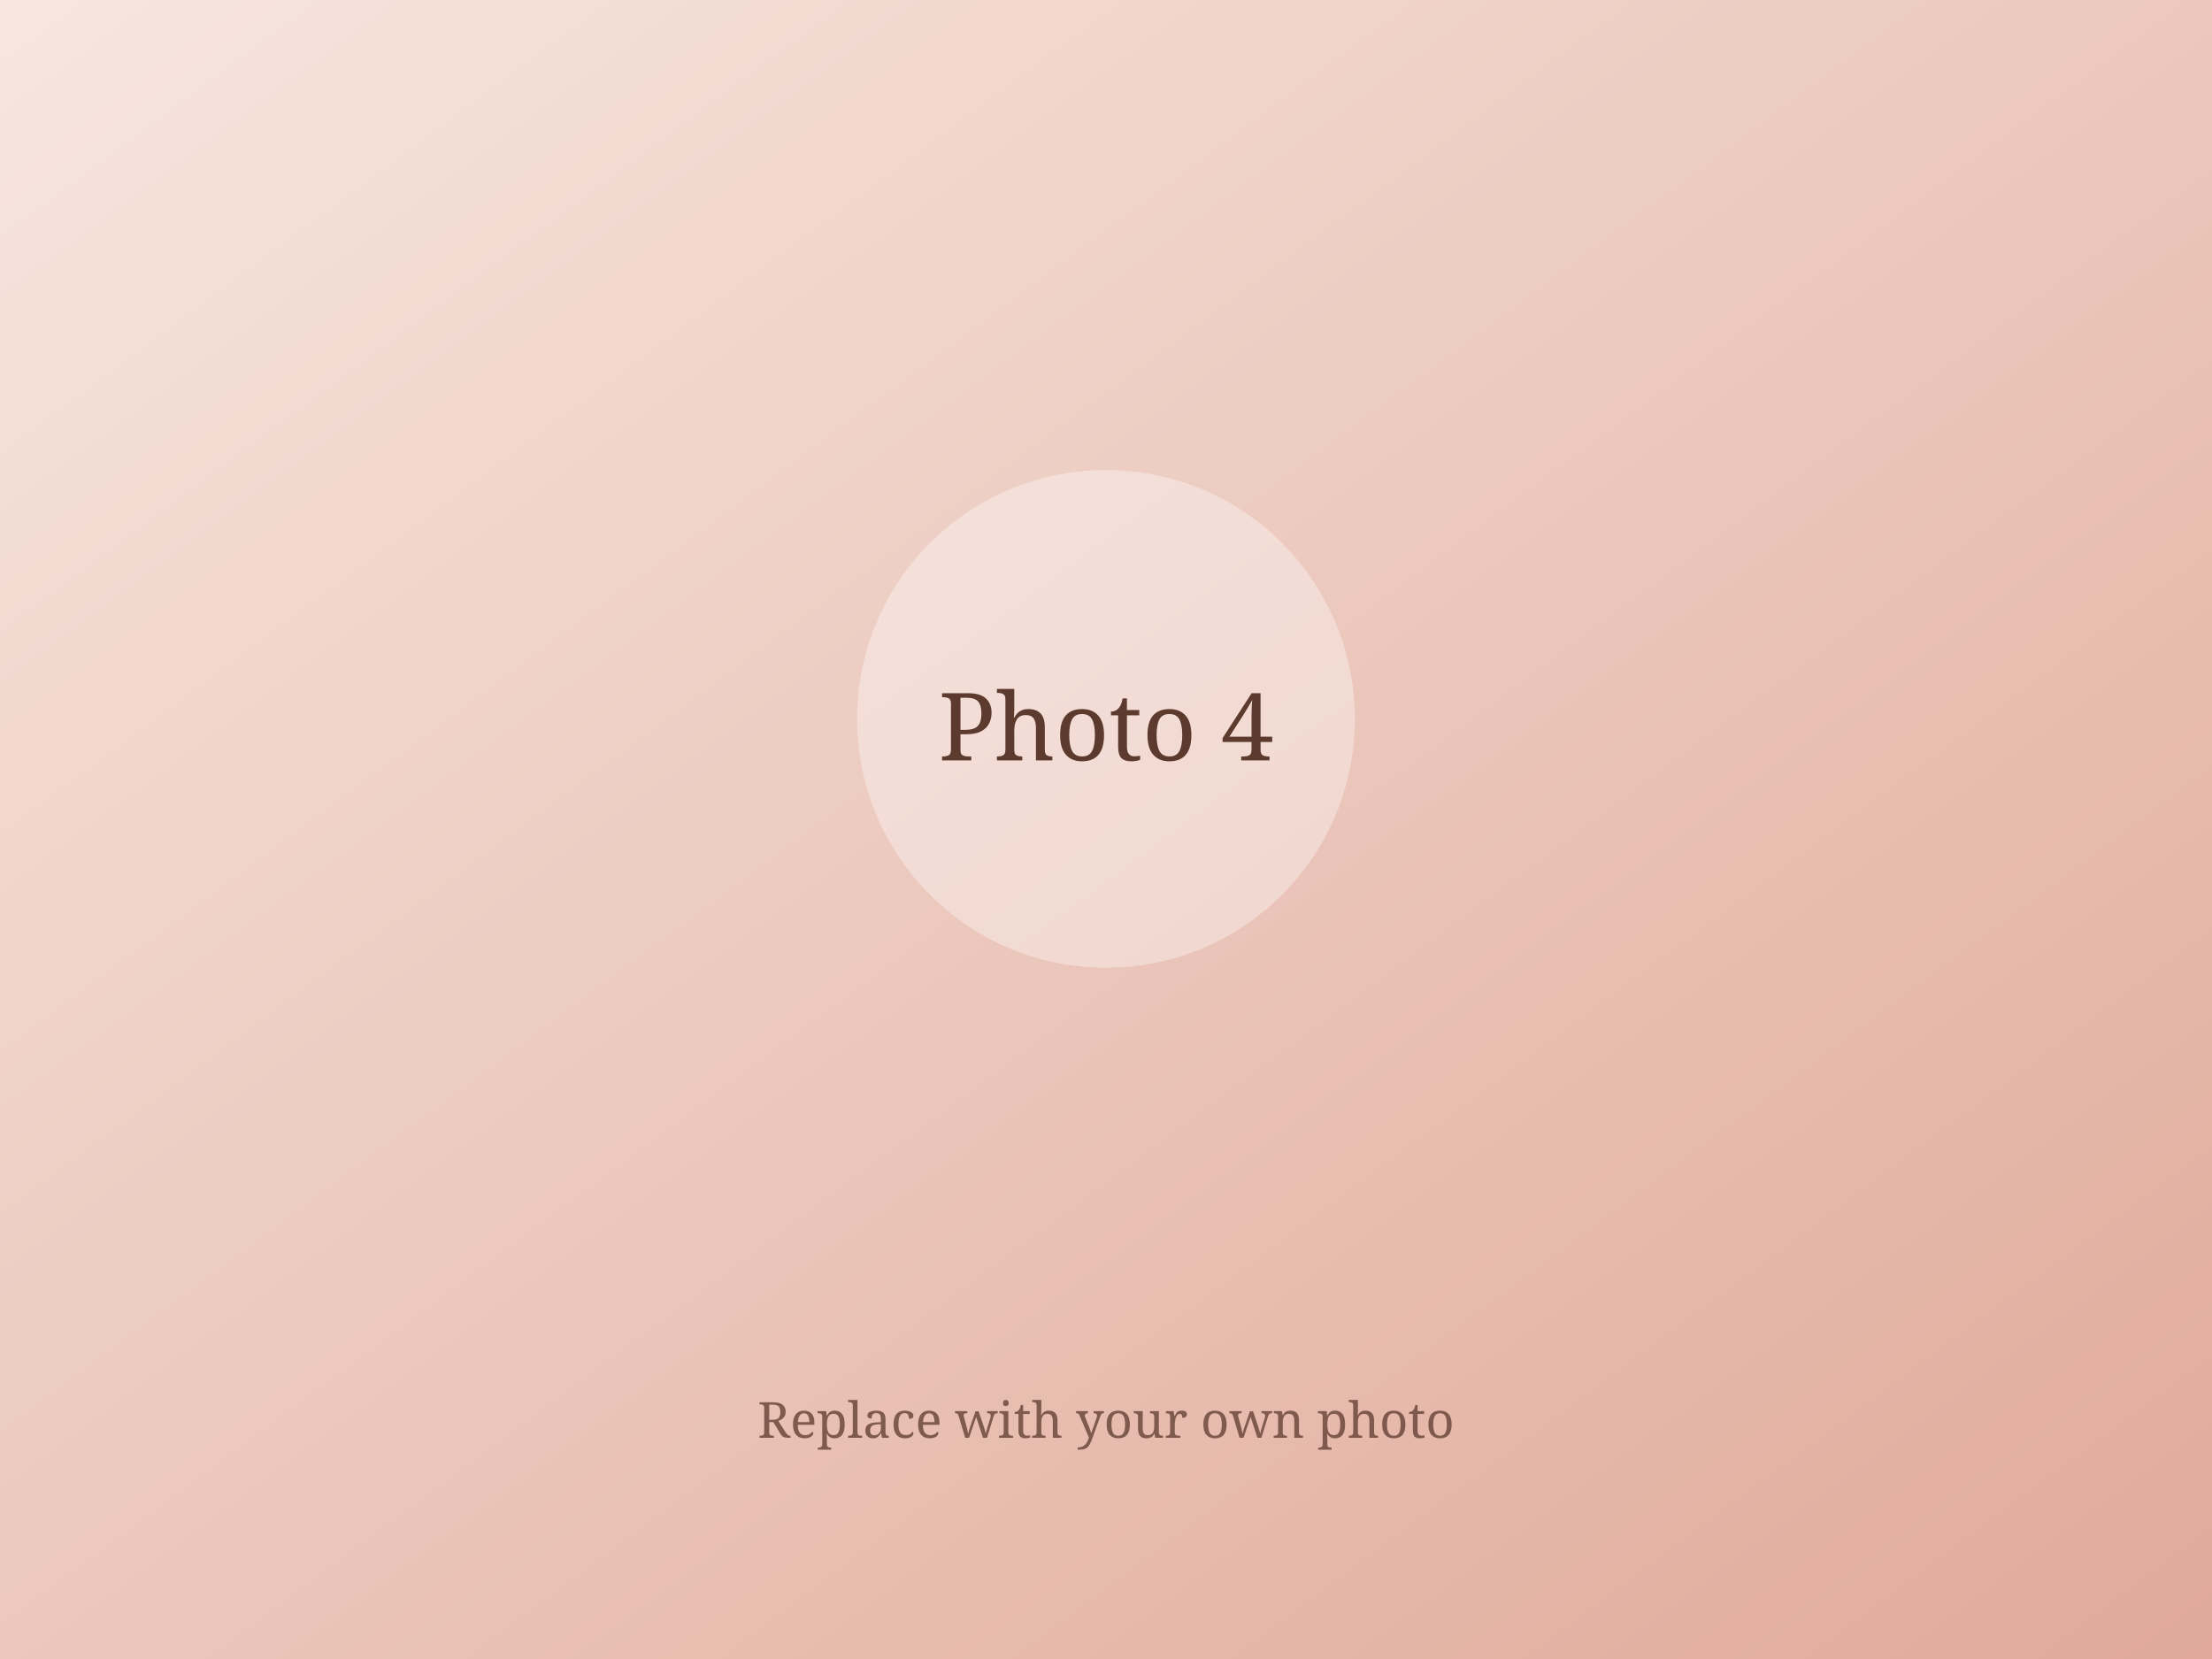
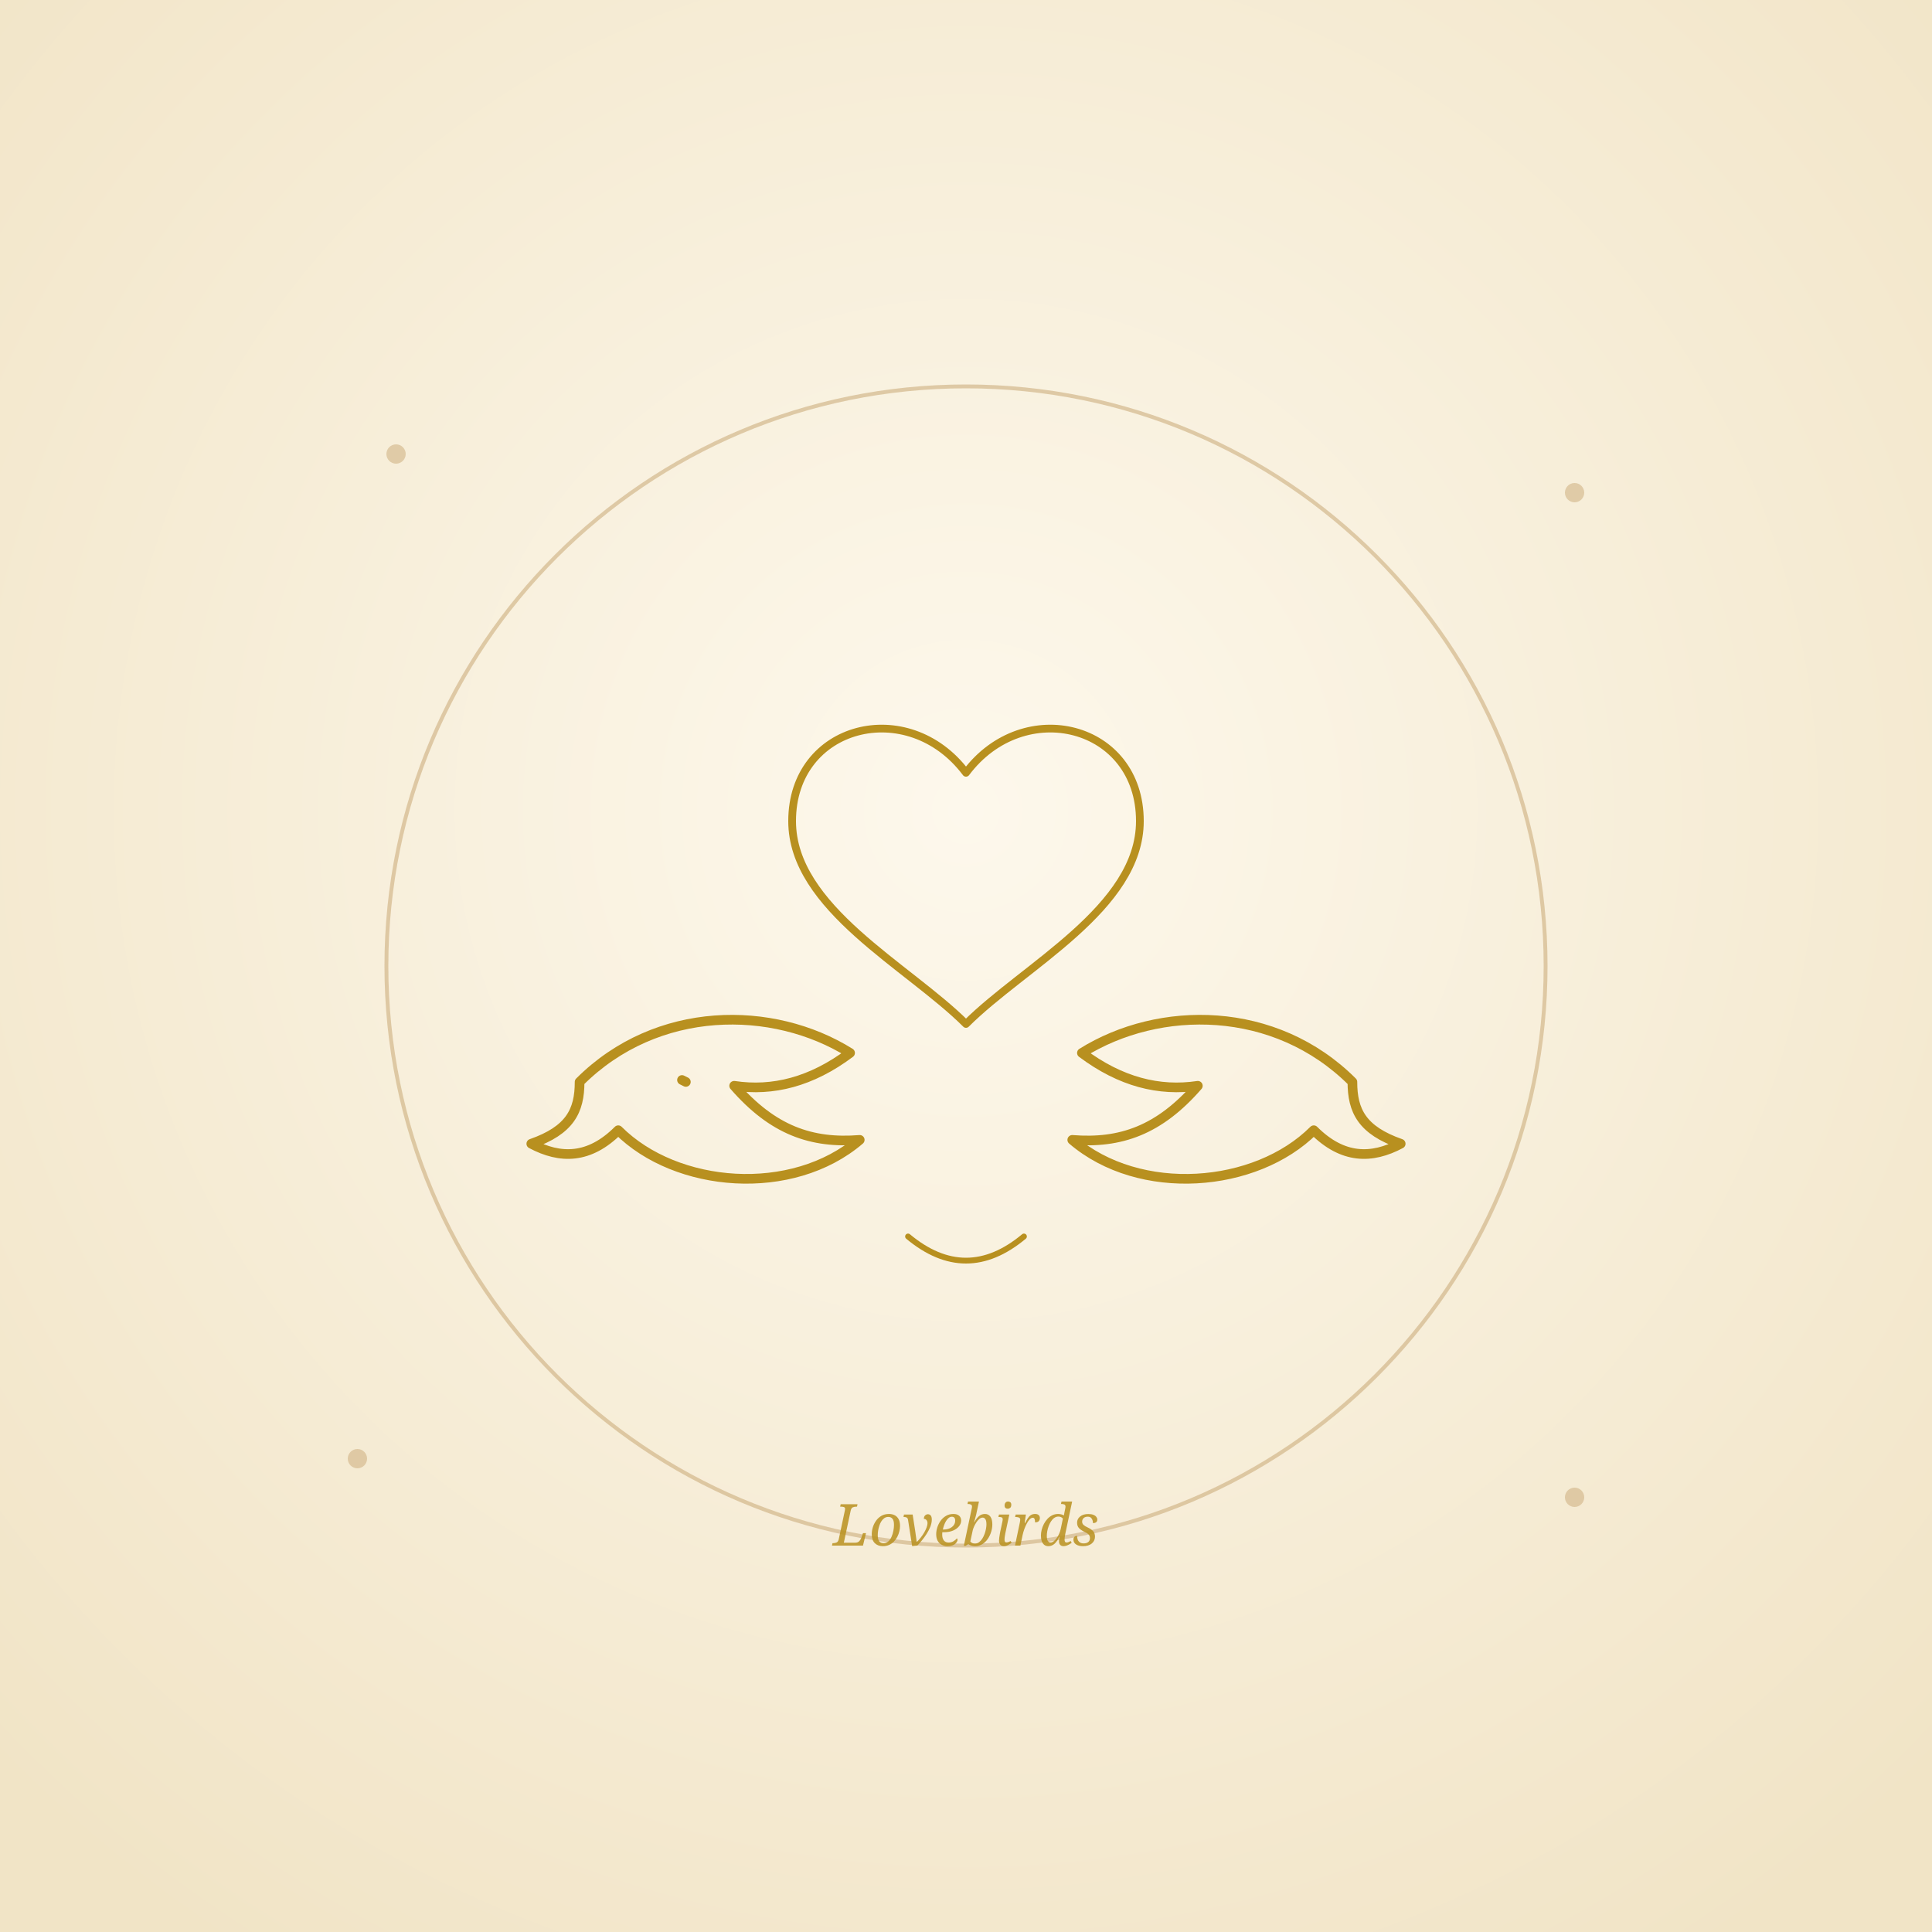
- <svg xmlns="http://www.w3.org/2000/svg" viewBox="0 0 800 600" width="800" height="600">
+ <svg xmlns="http://www.w3.org/2000/svg" viewBox="0 0 1000 1000" width="1000" height="1000">
  <defs>
-     <linearGradient id="g4" x1="0" y1="0" x2="1" y2="1">
-       <stop offset="0%" stop-color="#f7e6df" />
-       <stop offset="100%" stop-color="#e0a999" />
-     </linearGradient>
+     <radialGradient id="bg4" cx="50%" cy="42%" r="70%">
+       <stop offset="0%" stop-color="#fdf8ec" />
+       <stop offset="100%" stop-color="#f1e4c6" />
+     </radialGradient>
  </defs>
-   <rect width="800" height="600" fill="url(#g4)" />
-   <circle cx="400" cy="260" r="90" fill="#ffffff" opacity="0.35" />
-   <text x="400" y="275" font-family="Georgia, serif" font-size="34" fill="#5c3a2e" text-anchor="middle">Photo 4</text>
-   <text x="400" y="520" font-family="Georgia, serif" font-size="18" fill="#5c3a2e" text-anchor="middle" opacity="0.75">Replace with your own photo</text>
+   <rect width="1000" height="1000" fill="url(#bg4)" />
+   <g fill="#c9a875" opacity="0.5">
+     <circle cx="205" cy="235" r="5" />
+     <circle cx="815" cy="255" r="5" />
+     <circle cx="185" cy="755" r="5" />
+     <circle cx="815" cy="775" r="5" />
+   </g>
+   <circle cx="500" cy="500" r="300" fill="none" stroke="#c9a875" stroke-width="2" opacity="0.55" />
+   <g fill="none" stroke="#b8901f" stroke-width="5" stroke-linecap="round" stroke-linejoin="round">
+     <path d="M500 400 C470 360 410 375 410 425 C410 470 470 500 500 530 C530 500 590 470 590 425 C590 375 530 360 500 400 Z" stroke-width="4" />
+     <path d="M300 560 C340 520 400 520 440 545 C420 560 400 565 380 562 C400 585 420 592 445 590 C410 620 350 615 320 585 C305 600 290 600 275 592 C295 585 300 575 300 560 Z" />
+     <path d="M355 560 l-2 -1" />
+     <path d="M700 560 C660 520 600 520 560 545 C580 560 600 565 620 562 C600 585 580 592 555 590 C590 620 650 615 680 585 C695 600 710 600 725 592 C705 585 700 575 700 560 Z" />
+     <path d="M470 640 q30 25 60 0" stroke-width="3" />
+   </g>
+   <text x="500" y="800" font-family="Georgia, serif" font-size="30" fill="#b8901f" text-anchor="middle" font-style="italic" opacity="0.85">Lovebirds</text>
</svg>
